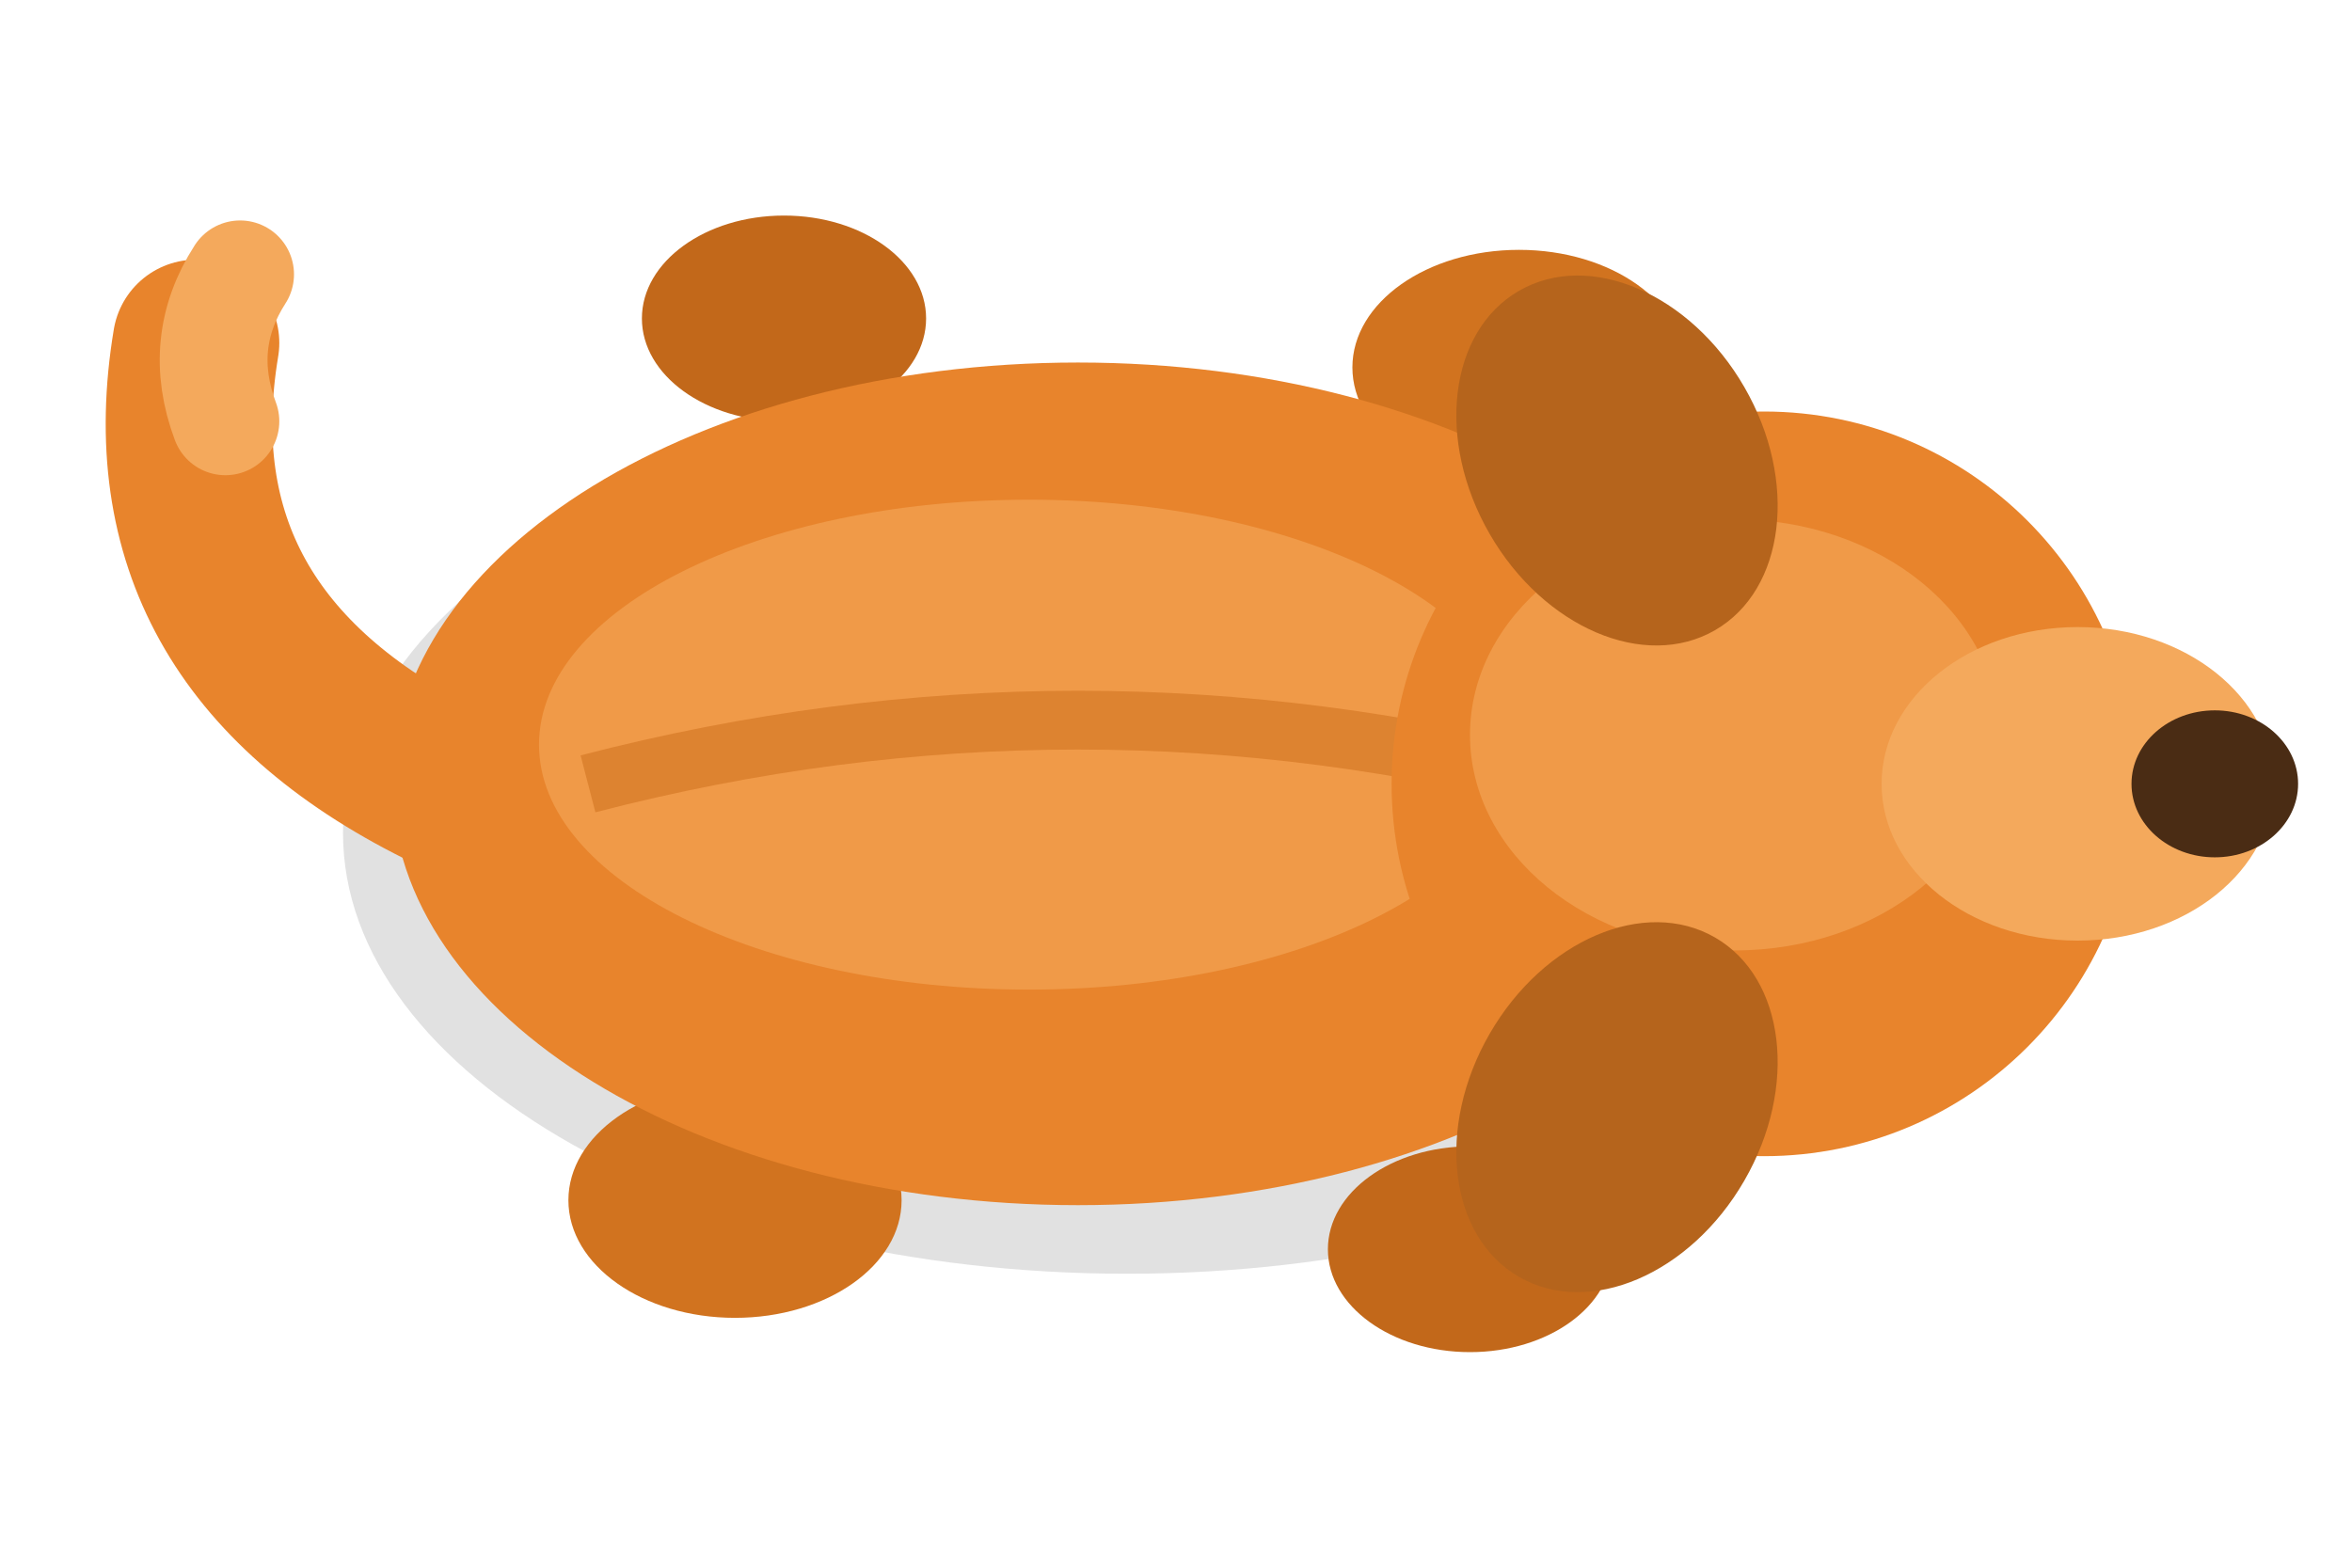
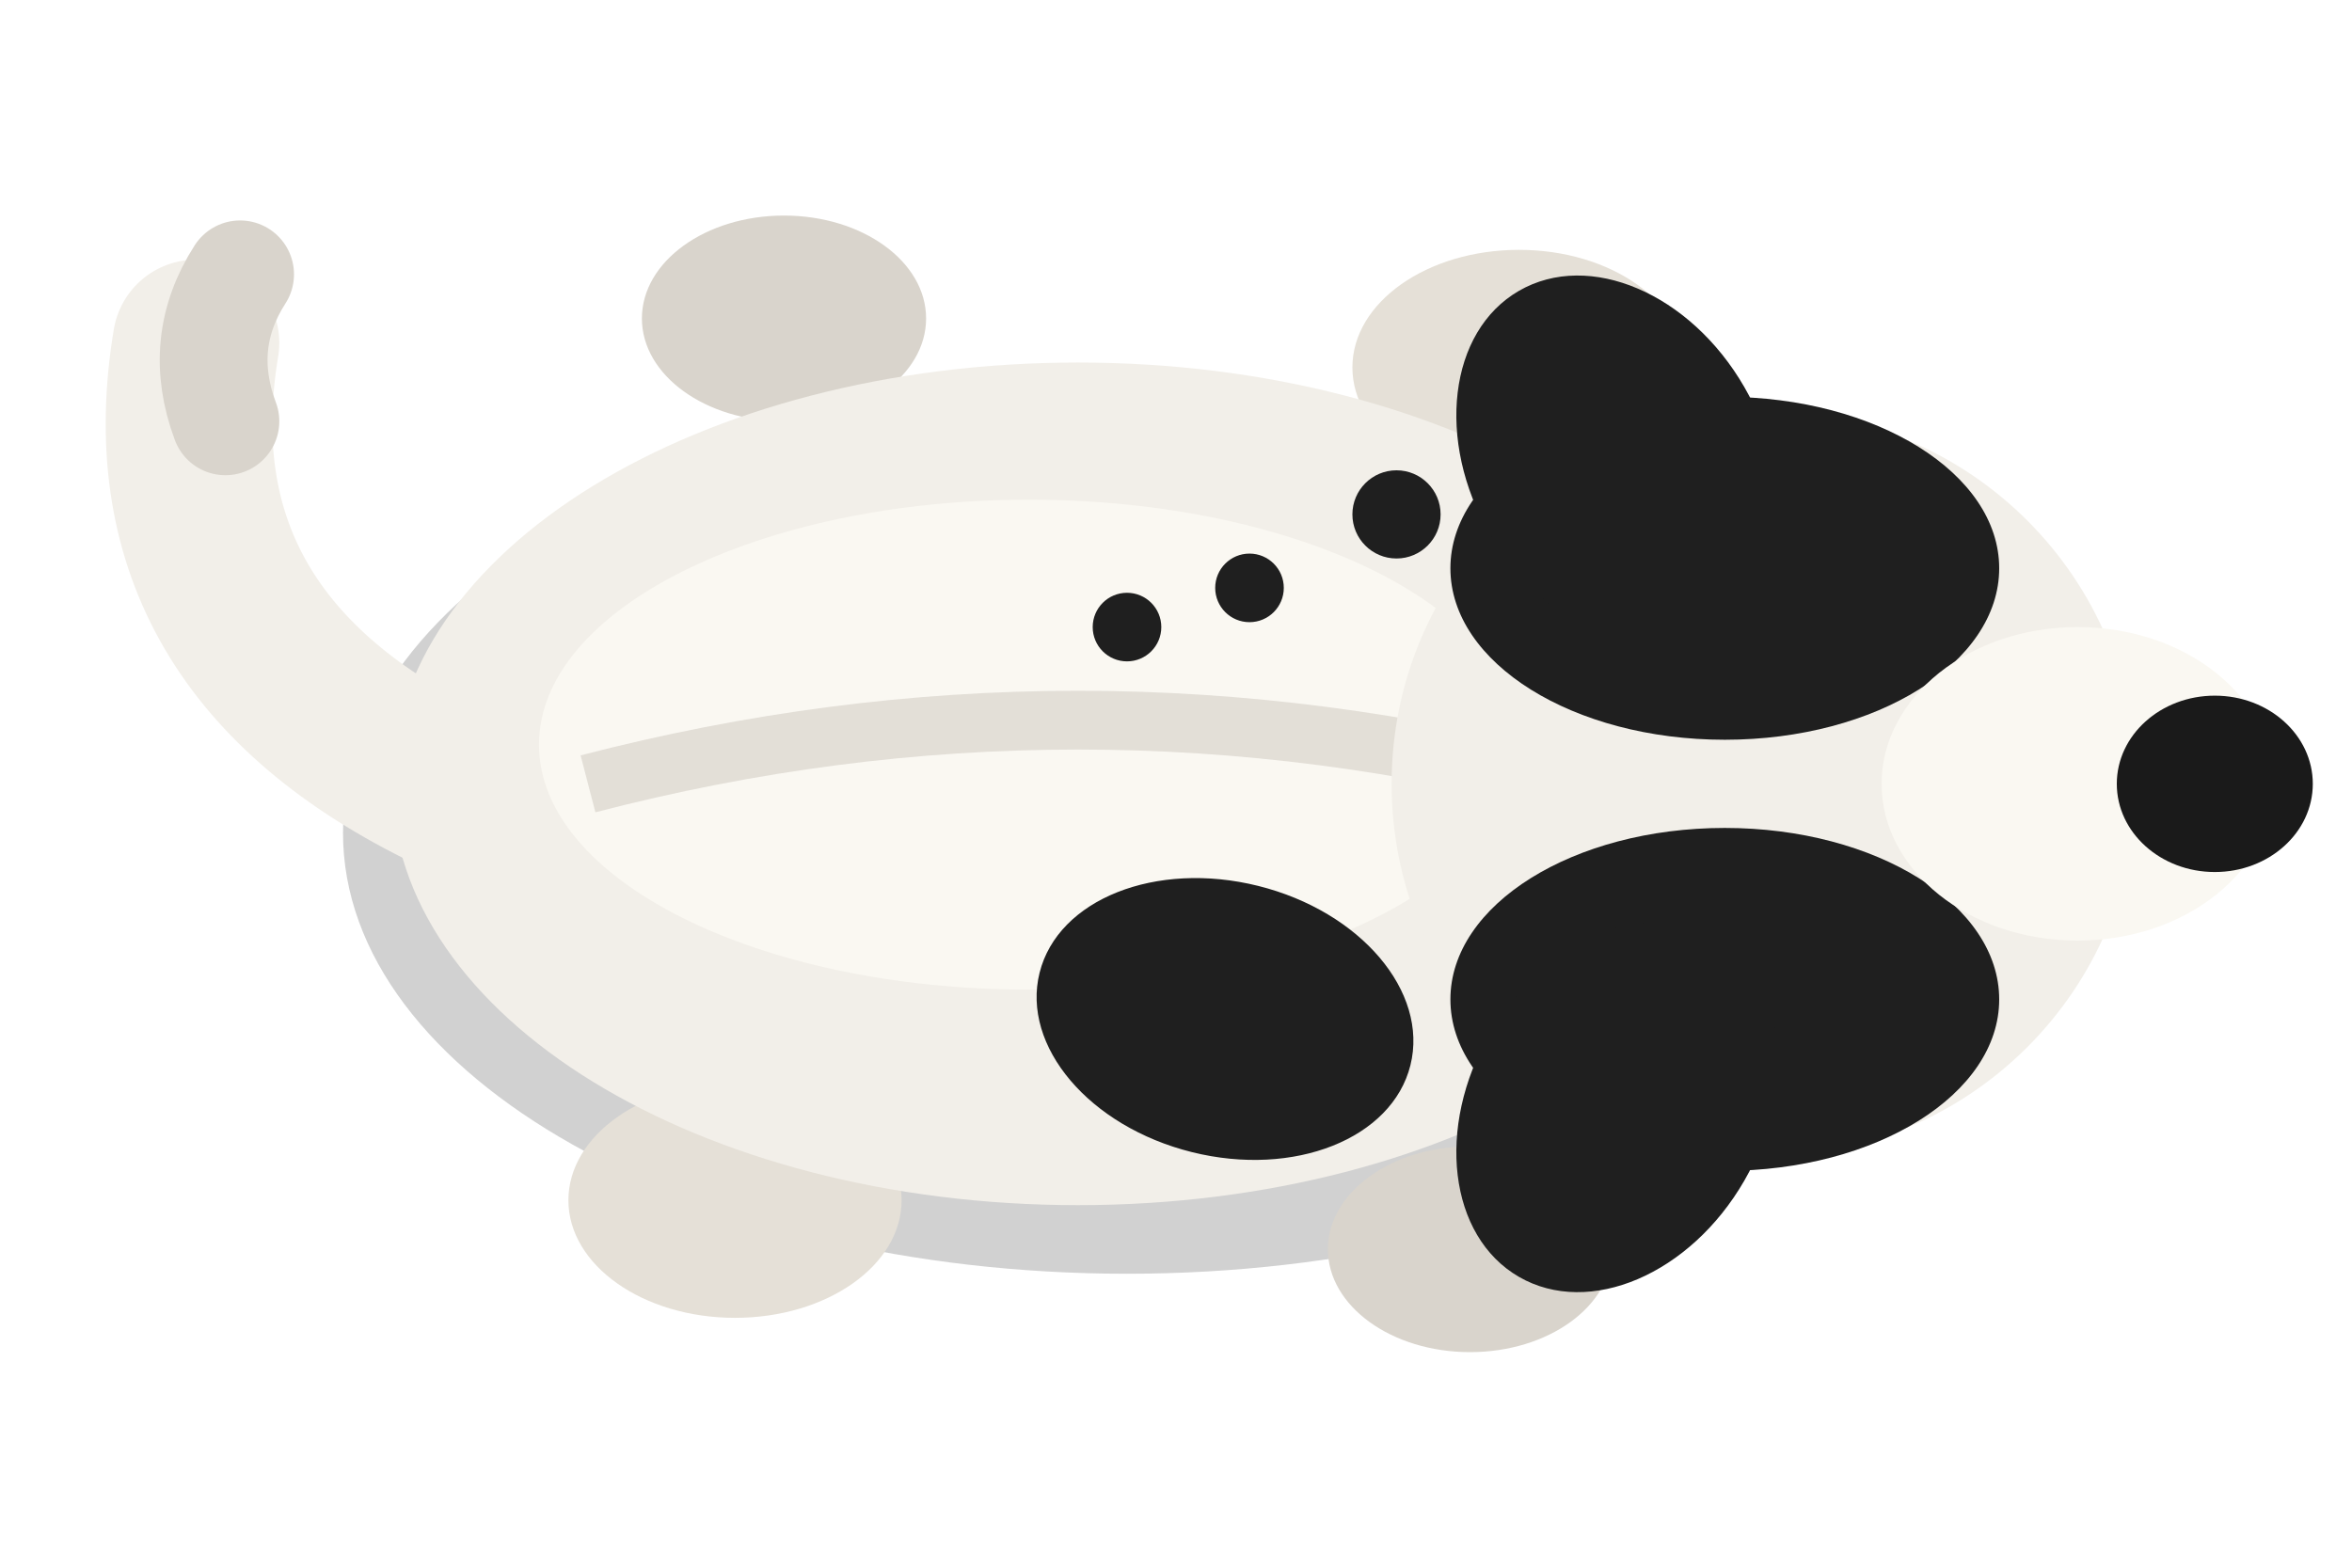
<svg xmlns="http://www.w3.org/2000/svg" width="48" height="32" viewBox="0 0 48 32">
-   <ellipse cx="23" cy="17" rx="16" ry="9" fill="#000" opacity="0.12" />
-   <path d="M9 16 Q3 13 4 7" fill="none" stroke="#e8842c" stroke-width="3.4" stroke-linecap="round" />
-   <path d="M4.6 8.6 Q4 7 4.9 5.6" fill="none" stroke="#f4a95c" stroke-width="2.2" stroke-linecap="round" />
-   <ellipse cx="31" cy="7.5" rx="3.4" ry="2.4" fill="#d1731f" />
-   <ellipse cx="15" cy="24.5" rx="3.4" ry="2.4" fill="#d1731f" />
-   <ellipse cx="30" cy="25.5" rx="2.9" ry="2.1" fill="#c2681a" />
-   <ellipse cx="16" cy="6.5" rx="2.9" ry="2.1" fill="#c2681a" />
-   <ellipse cx="22" cy="16" rx="14" ry="8.6" fill="#e8842c" />
-   <ellipse cx="21" cy="15.2" rx="10" ry="5" fill="#f09a48" />
-   <path d="M12 16 Q22 13.4 32 16" fill="none" stroke="#d1731f" stroke-width="1.2" opacity="0.6" />
-   <circle cx="36" cy="16" r="7.6" fill="#e8842c" />
-   <ellipse cx="35.4" cy="15" rx="5.4" ry="4.4" fill="#f09a48" />
-   <ellipse cx="33" cy="9.4" rx="3" ry="4" transform="rotate(-30 33 9.4)" fill="#b5641c" />
-   <ellipse cx="33" cy="22.6" rx="3" ry="4" transform="rotate(30 33 22.6)" fill="#b5641c" />
-   <ellipse cx="42.4" cy="16" rx="4" ry="3.2" fill="#f4a95c" />
-   <ellipse cx="45.2" cy="16" rx="1.7" ry="1.5" fill="#4a2c14" />
+   <ellipse cx="23" cy="17" rx="16" ry="9" fill="#000" opacity="0.18" />
+   <path d="M9 16 Q3 13 4 7" fill="none" stroke="#f2efe9" stroke-width="3.4" stroke-linecap="round" />
+   <path d="M4.6 8.6 Q4 7 4.9 5.6" fill="none" stroke="#d9d4cc" stroke-width="2.2" stroke-linecap="round" />
+   <ellipse cx="31" cy="7.5" rx="3.4" ry="2.4" fill="#e5e0d7" />
+   <ellipse cx="15" cy="24.5" rx="3.4" ry="2.4" fill="#e5e0d7" />
+   <ellipse cx="30" cy="25.5" rx="2.9" ry="2.1" fill="#d9d4cc" />
+   <ellipse cx="16" cy="6.5" rx="2.9" ry="2.1" fill="#d9d4cc" />
+   <ellipse cx="22" cy="16" rx="14" ry="8.6" fill="#f2efe9" />
+   <ellipse cx="21" cy="15.2" rx="10" ry="5" fill="#faf8f2" />
+   <path d="M12 16 Q22 13.4 32 16" fill="none" stroke="#d9d4cc" stroke-width="1.2" opacity="0.7" />
+   <ellipse cx="25" cy="20.8" rx="3.9" ry="2.8" transform="rotate(14 25 20.8)" fill="#1f1f1f" />
+   <circle cx="28.5" cy="10.5" r="0.9" fill="#1f1f1f" />
+   <circle cx="25.5" cy="12" r="0.7" fill="#1f1f1f" />
+   <circle cx="23" cy="12.8" r="0.7" fill="#1f1f1f" />
+   <circle cx="36" cy="16" r="7.6" fill="#f2efe9" />
+   <ellipse cx="35.2" cy="11.6" rx="5.6" ry="3.5" fill="#1f1f1f" />
+   <ellipse cx="35.2" cy="20.4" rx="5.6" ry="3.5" fill="#1f1f1f" />
+   <path d="M33 16 L43.5 13.6 L43.5 18.4 Z" fill="#f2efe9" />
+   <ellipse cx="33" cy="9.4" rx="3" ry="4" transform="rotate(-30 33 9.4)" fill="#1f1f1f" />
+   <ellipse cx="33" cy="22.6" rx="3" ry="4" transform="rotate(30 33 22.6)" fill="#1f1f1f" />
+   <ellipse cx="42.4" cy="16" rx="4" ry="3.2" fill="#faf8f2" />
+   <ellipse cx="45.2" cy="16" rx="2" ry="1.8" fill="#1a1a1a" />
</svg>
